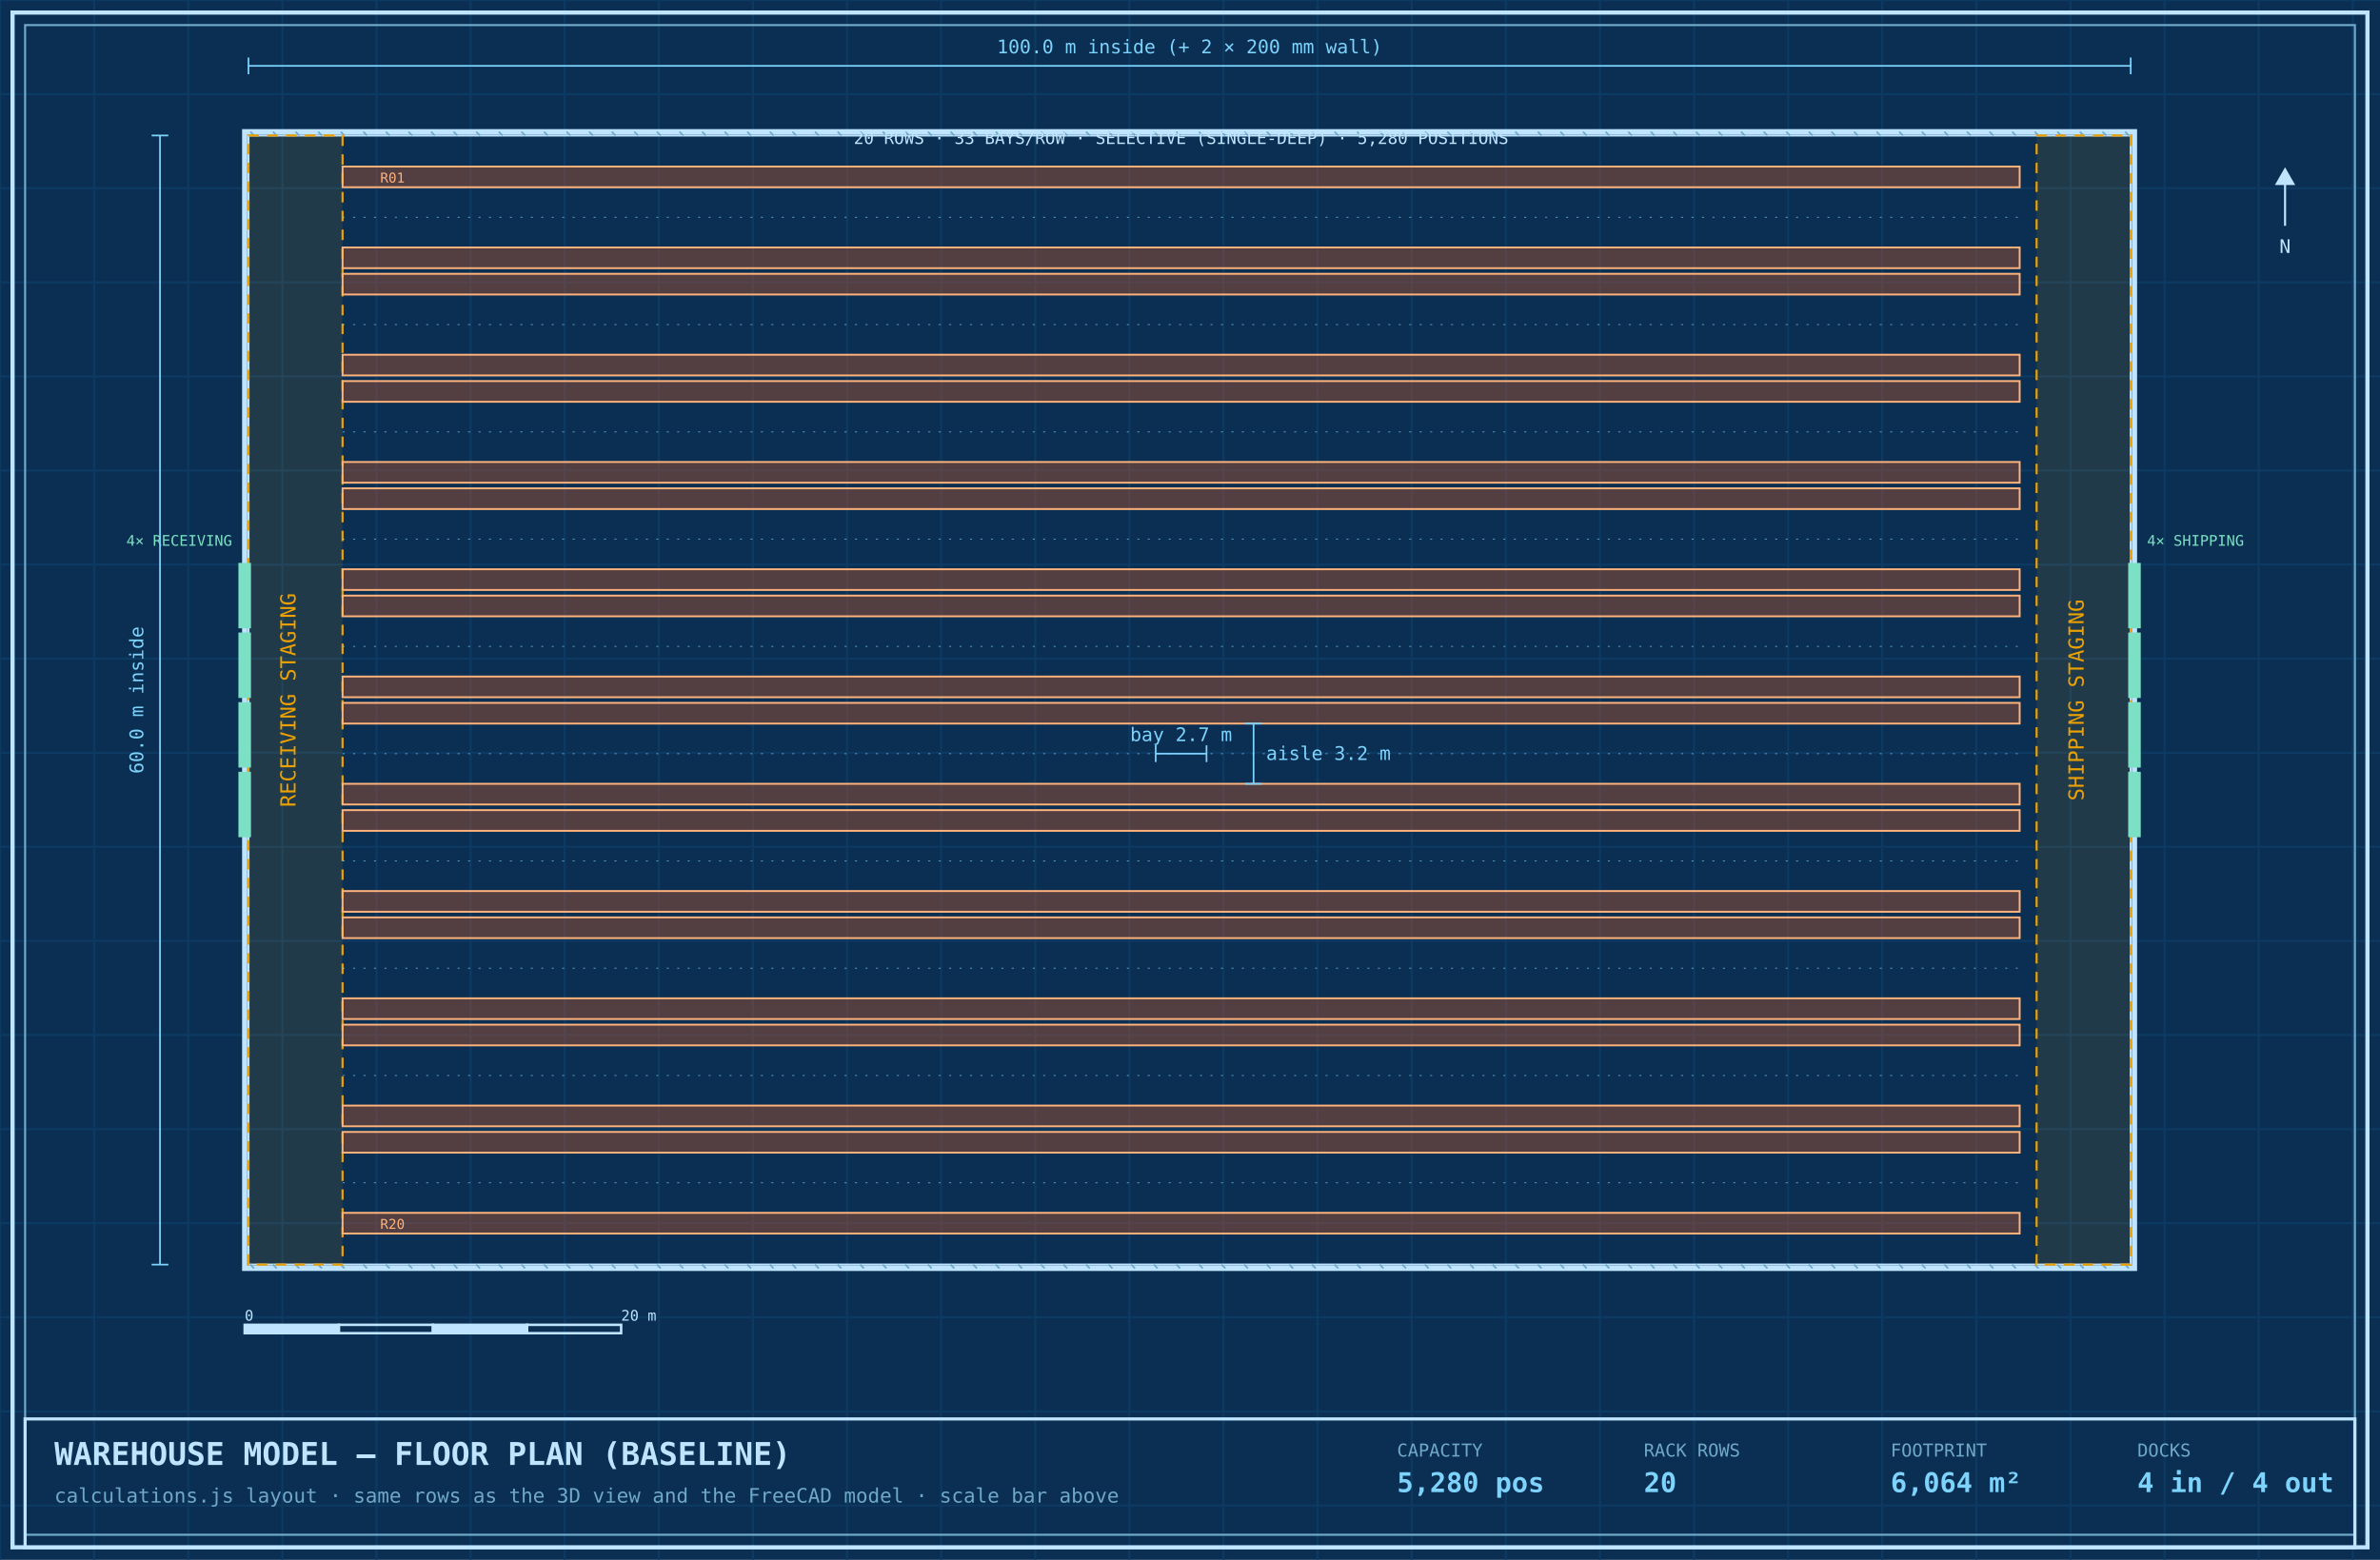
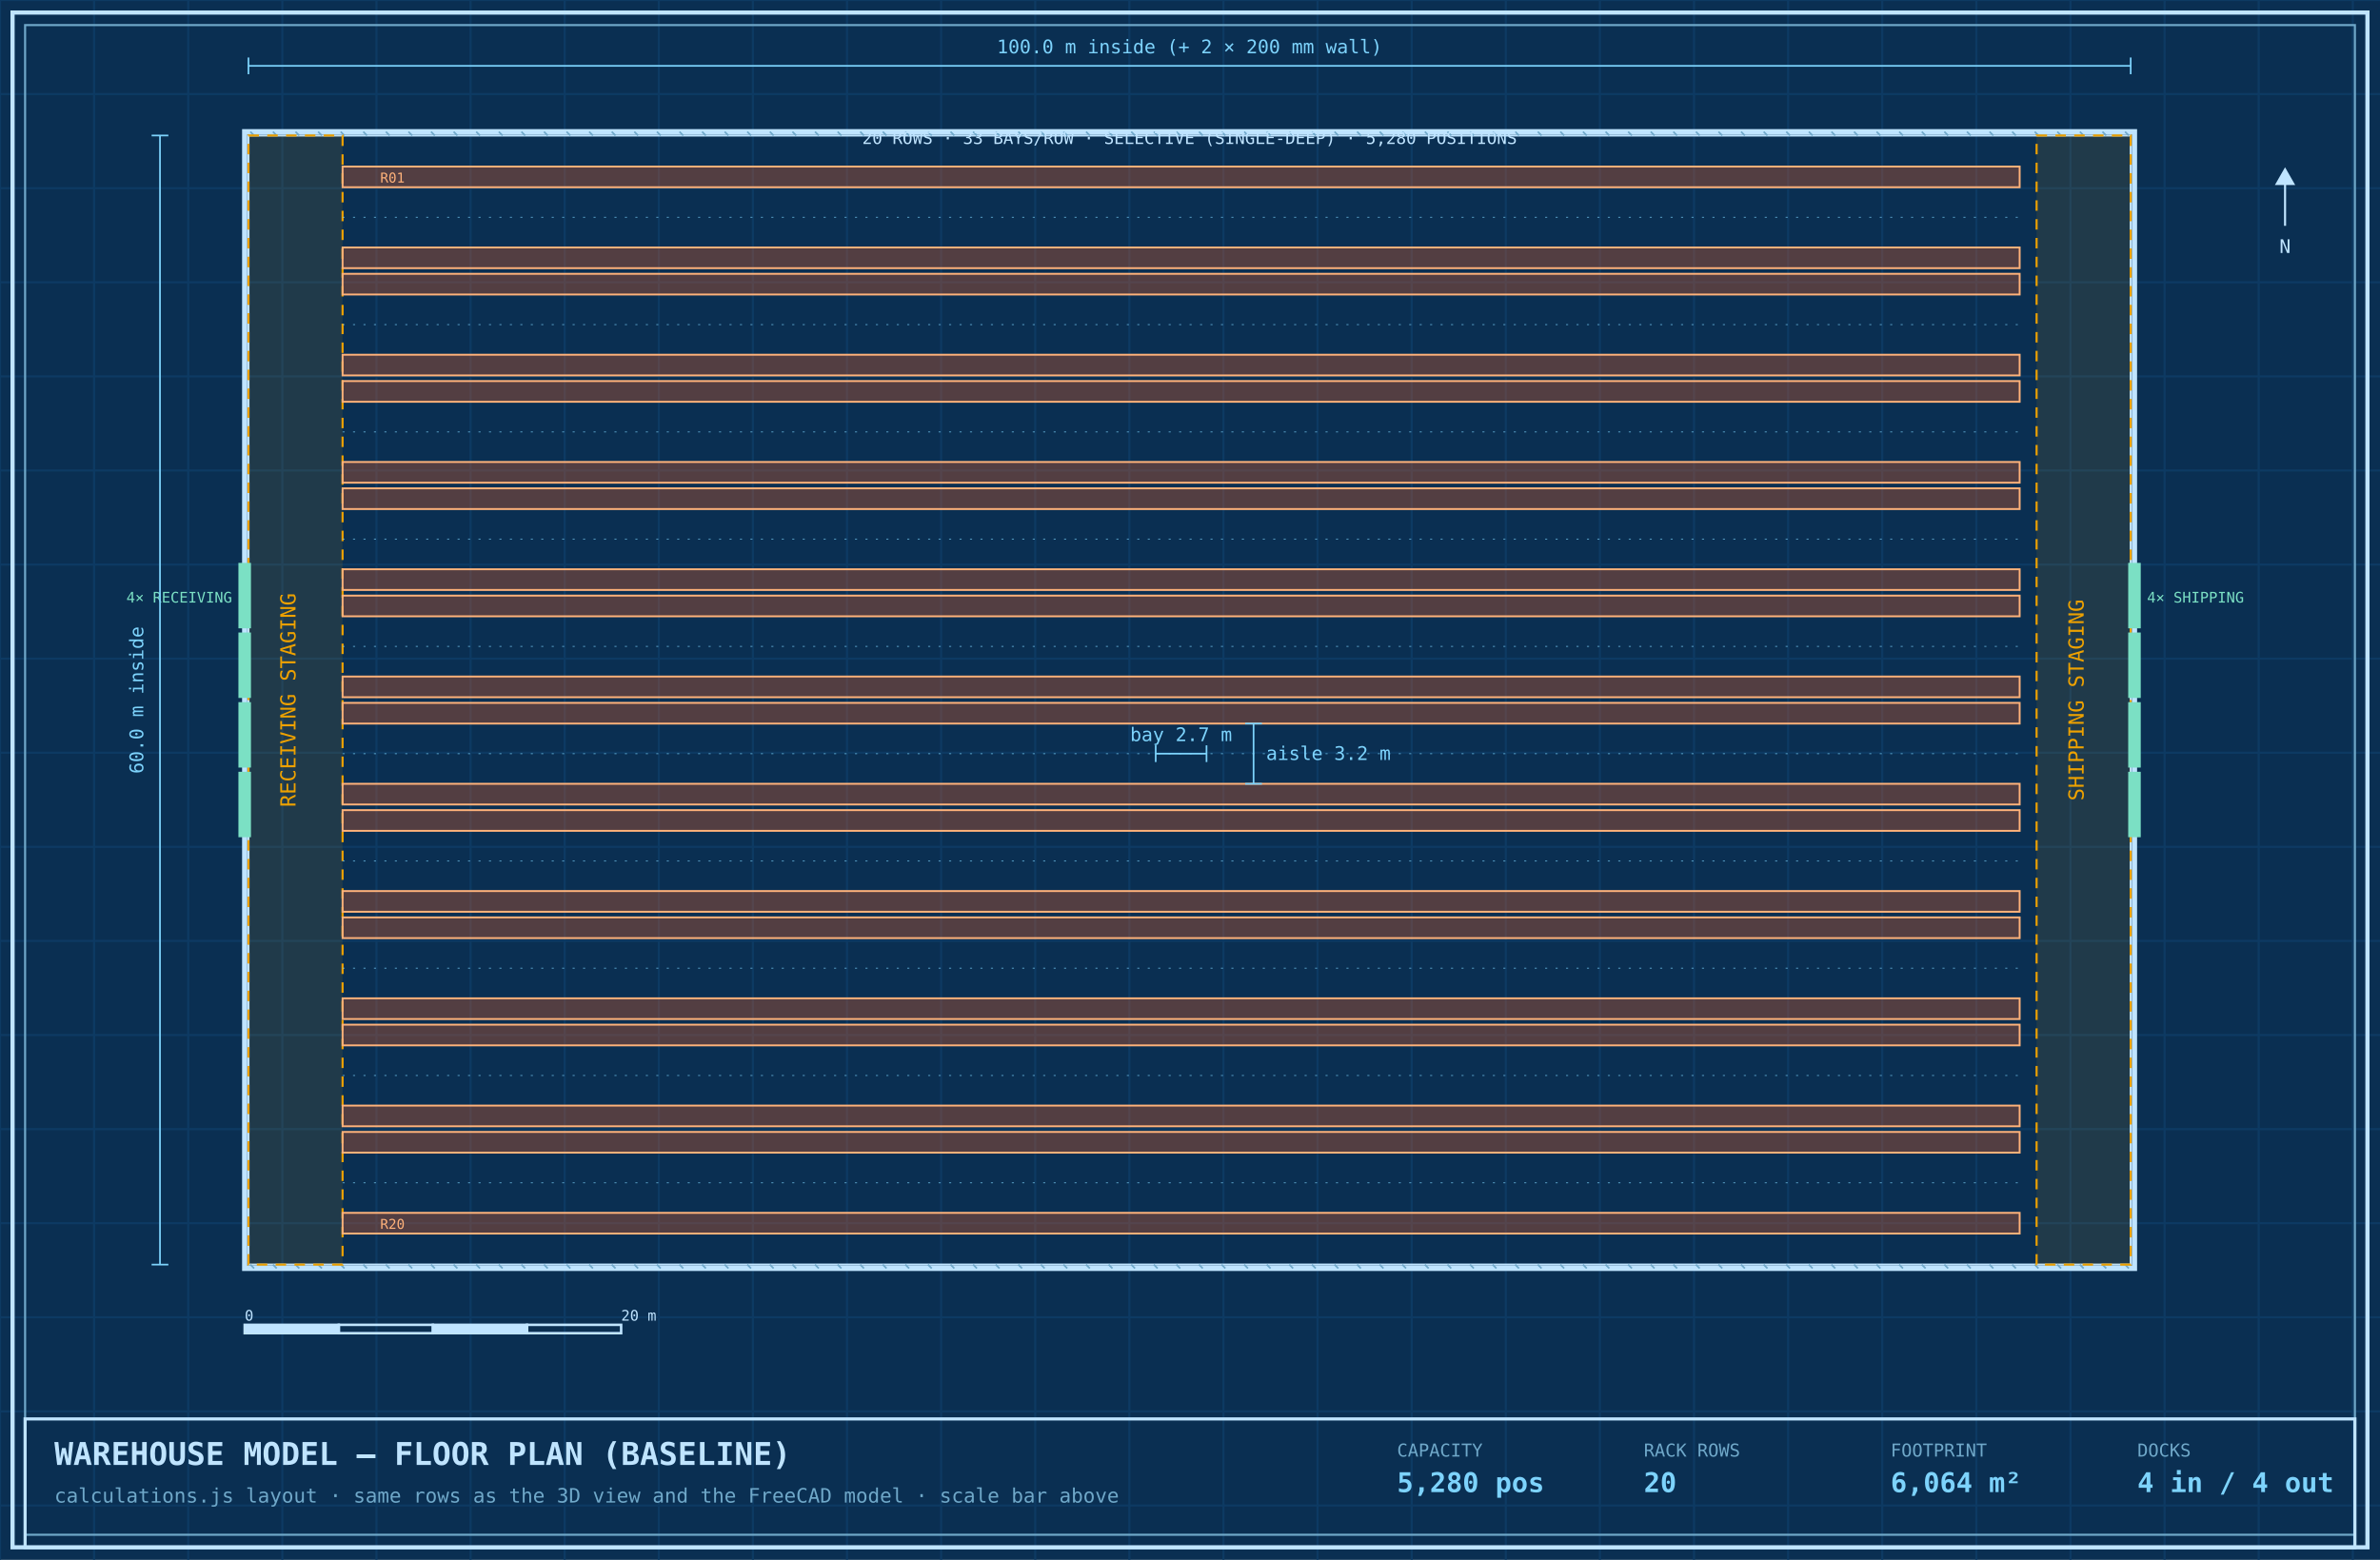
<svg xmlns="http://www.w3.org/2000/svg" width="1138" height="746" viewBox="0 0 1138 746" font-family="'IBM Plex Mono', ui-monospace, monospace">
  <rect x="0" y="0" width="1138" height="746" fill="#0a2f52" />
  <g stroke="#0d3a63" stroke-width="1">
    <line x1="0" y1="0" x2="0" y2="746" />
    <line x1="45" y1="0" x2="45" y2="746" />
    <line x1="90" y1="0" x2="90" y2="746" />
    <line x1="135" y1="0" x2="135" y2="746" />
    <line x1="180" y1="0" x2="180" y2="746" />
    <line x1="225" y1="0" x2="225" y2="746" />
    <line x1="270" y1="0" x2="270" y2="746" />
    <line x1="315" y1="0" x2="315" y2="746" />
    <line x1="360" y1="0" x2="360" y2="746" />
    <line x1="405" y1="0" x2="405" y2="746" />
    <line x1="450" y1="0" x2="450" y2="746" />
    <line x1="495" y1="0" x2="495" y2="746" />
    <line x1="540" y1="0" x2="540" y2="746" />
    <line x1="585" y1="0" x2="585" y2="746" />
    <line x1="630" y1="0" x2="630" y2="746" />
    <line x1="675" y1="0" x2="675" y2="746" />
    <line x1="720" y1="0" x2="720" y2="746" />
    <line x1="765" y1="0" x2="765" y2="746" />
    <line x1="810" y1="0" x2="810" y2="746" />
    <line x1="855" y1="0" x2="855" y2="746" />
    <line x1="900" y1="0" x2="900" y2="746" />
    <line x1="945" y1="0" x2="945" y2="746" />
    <line x1="990" y1="0" x2="990" y2="746" />
    <line x1="1035" y1="0" x2="1035" y2="746" />
    <line x1="1080" y1="0" x2="1080" y2="746" />
    <line x1="1125" y1="0" x2="1125" y2="746" />
    <line x1="0" y1="0" x2="1138" y2="0" />
    <line x1="0" y1="45" x2="1138" y2="45" />
    <line x1="0" y1="90" x2="1138" y2="90" />
    <line x1="0" y1="135" x2="1138" y2="135" />
    <line x1="0" y1="180" x2="1138" y2="180" />
    <line x1="0" y1="225" x2="1138" y2="225" />
    <line x1="0" y1="270" x2="1138" y2="270" />
    <line x1="0" y1="315" x2="1138" y2="315" />
    <line x1="0" y1="360" x2="1138" y2="360" />
    <line x1="0" y1="405" x2="1138" y2="405" />
    <line x1="0" y1="450" x2="1138" y2="450" />
    <line x1="0" y1="495" x2="1138" y2="495" />
    <line x1="0" y1="540" x2="1138" y2="540" />
    <line x1="0" y1="585" x2="1138" y2="585" />
    <line x1="0" y1="630" x2="1138" y2="630" />
    <line x1="0" y1="675" x2="1138" y2="675" />
    <line x1="0" y1="720" x2="1138" y2="720" />
  </g>
  <rect x="6" y="6" width="1126" height="734" fill="none" stroke="#bfe4ff" stroke-width="2" />
  <rect x="12" y="12" width="1114" height="722" fill="none" stroke="#6fa8c9" stroke-width="1" />
  <rect x="117" y="63" width="903.6" height="543.6" fill="none" stroke="#bfe4ff" stroke-width="2.5" />
  <rect x="118.8" y="64.8" width="900" height="540" fill="none" stroke="#bfe4ff" stroke-width="1" />
  <g stroke="#6fa8c9" stroke-width="0.8">
    <line x1="119.7" y1="63" x2="121.5" y2="64.8" />
    <line x1="119.7" y1="604.8" x2="121.5" y2="606.6" />
    <line x1="130.5" y1="63" x2="132.3" y2="64.8" />
    <line x1="130.5" y1="604.8" x2="132.3" y2="606.6" />
    <line x1="141.3" y1="63" x2="143.1" y2="64.8" />
    <line x1="141.3" y1="604.8" x2="143.1" y2="606.6" />
    <line x1="152.1" y1="63" x2="153.9" y2="64.8" />
    <line x1="152.1" y1="604.8" x2="153.9" y2="606.6" />
    <line x1="162.9" y1="63" x2="164.7" y2="64.8" />
    <line x1="162.9" y1="604.8" x2="164.7" y2="606.6" />
    <line x1="173.7" y1="63" x2="175.5" y2="64.8" />
    <line x1="173.7" y1="604.8" x2="175.5" y2="606.6" />
    <line x1="184.5" y1="63" x2="186.3" y2="64.8" />
    <line x1="184.5" y1="604.8" x2="186.3" y2="606.6" />
    <line x1="195.3" y1="63" x2="197.1" y2="64.8" />
    <line x1="195.3" y1="604.8" x2="197.1" y2="606.6" />
    <line x1="206.1" y1="63" x2="207.9" y2="64.8" />
    <line x1="206.1" y1="604.8" x2="207.9" y2="606.6" />
    <line x1="216.9" y1="63" x2="218.7" y2="64.8" />
    <line x1="216.9" y1="604.8" x2="218.7" y2="606.6" />
    <line x1="227.7" y1="63" x2="229.5" y2="64.8" />
    <line x1="227.7" y1="604.8" x2="229.5" y2="606.6" />
    <line x1="238.5" y1="63" x2="240.3" y2="64.8" />
    <line x1="238.5" y1="604.8" x2="240.3" y2="606.6" />
    <line x1="249.3" y1="63" x2="251.1" y2="64.8" />
    <line x1="249.3" y1="604.8" x2="251.1" y2="606.6" />
    <line x1="260.1" y1="63" x2="261.9" y2="64.8" />
    <line x1="260.1" y1="604.8" x2="261.9" y2="606.6" />
    <line x1="270.9" y1="63" x2="272.7" y2="64.8" />
    <line x1="270.9" y1="604.8" x2="272.7" y2="606.6" />
    <line x1="281.7" y1="63" x2="283.5" y2="64.8" />
    <line x1="281.7" y1="604.8" x2="283.5" y2="606.6" />
    <line x1="292.5" y1="63" x2="294.3" y2="64.8" />
    <line x1="292.5" y1="604.8" x2="294.3" y2="606.6" />
    <line x1="303.3" y1="63" x2="305.1" y2="64.8" />
    <line x1="303.3" y1="604.8" x2="305.1" y2="606.6" />
    <line x1="314.1" y1="63" x2="315.9" y2="64.8" />
    <line x1="314.1" y1="604.8" x2="315.9" y2="606.6" />
    <line x1="324.9" y1="63" x2="326.7" y2="64.8" />
    <line x1="324.9" y1="604.8" x2="326.7" y2="606.6" />
    <line x1="335.7" y1="63" x2="337.5" y2="64.8" />
    <line x1="335.7" y1="604.8" x2="337.5" y2="606.6" />
    <line x1="346.5" y1="63" x2="348.3" y2="64.8" />
    <line x1="346.5" y1="604.8" x2="348.3" y2="606.6" />
    <line x1="357.3" y1="63" x2="359.1" y2="64.8" />
    <line x1="357.3" y1="604.8" x2="359.1" y2="606.6" />
    <line x1="368.1" y1="63" x2="369.9" y2="64.8" />
    <line x1="368.1" y1="604.8" x2="369.9" y2="606.6" />
    <line x1="378.9" y1="63" x2="380.7" y2="64.8" />
    <line x1="378.9" y1="604.8" x2="380.7" y2="606.6" />
    <line x1="389.7" y1="63" x2="391.5" y2="64.8" />
    <line x1="389.7" y1="604.8" x2="391.5" y2="606.6" />
    <line x1="400.5" y1="63" x2="402.3" y2="64.8" />
    <line x1="400.5" y1="604.8" x2="402.3" y2="606.6" />
    <line x1="411.3" y1="63" x2="413.1" y2="64.8" />
    <line x1="411.3" y1="604.8" x2="413.1" y2="606.6" />
    <line x1="422.1" y1="63" x2="423.9" y2="64.8" />
    <line x1="422.1" y1="604.8" x2="423.9" y2="606.6" />
    <line x1="432.9" y1="63" x2="434.7" y2="64.8" />
    <line x1="432.9" y1="604.8" x2="434.7" y2="606.6" />
    <line x1="443.7" y1="63" x2="445.5" y2="64.8" />
    <line x1="443.7" y1="604.8" x2="445.5" y2="606.6" />
    <line x1="454.5" y1="63" x2="456.3" y2="64.8" />
    <line x1="454.5" y1="604.8" x2="456.3" y2="606.6" />
    <line x1="465.3" y1="63" x2="467.1" y2="64.8" />
    <line x1="465.3" y1="604.8" x2="467.1" y2="606.6" />
    <line x1="476.1" y1="63" x2="477.9" y2="64.8" />
    <line x1="476.1" y1="604.8" x2="477.9" y2="606.6" />
    <line x1="486.9" y1="63" x2="488.7" y2="64.8" />
    <line x1="486.9" y1="604.8" x2="488.7" y2="606.6" />
    <line x1="497.7" y1="63" x2="499.5" y2="64.8" />
    <line x1="497.7" y1="604.8" x2="499.5" y2="606.6" />
    <line x1="508.5" y1="63" x2="510.3" y2="64.8" />
    <line x1="508.5" y1="604.8" x2="510.3" y2="606.6" />
    <line x1="519.3" y1="63" x2="521.1" y2="64.8" />
    <line x1="519.3" y1="604.8" x2="521.1" y2="606.6" />
    <line x1="530.1" y1="63" x2="531.9" y2="64.8" />
    <line x1="530.1" y1="604.8" x2="531.9" y2="606.6" />
    <line x1="540.9" y1="63" x2="542.7" y2="64.8" />
    <line x1="540.9" y1="604.8" x2="542.7" y2="606.6" />
    <line x1="551.7" y1="63" x2="553.5" y2="64.8" />
    <line x1="551.7" y1="604.8" x2="553.5" y2="606.6" />
    <line x1="562.5" y1="63" x2="564.3" y2="64.8" />
    <line x1="562.5" y1="604.8" x2="564.3" y2="606.6" />
    <line x1="573.3" y1="63" x2="575.1" y2="64.8" />
    <line x1="573.3" y1="604.8" x2="575.1" y2="606.6" />
    <line x1="584.1" y1="63" x2="585.9" y2="64.8" />
    <line x1="584.1" y1="604.8" x2="585.9" y2="606.6" />
    <line x1="594.9" y1="63" x2="596.7" y2="64.8" />
    <line x1="594.9" y1="604.8" x2="596.7" y2="606.6" />
    <line x1="605.7" y1="63" x2="607.5" y2="64.8" />
    <line x1="605.7" y1="604.8" x2="607.5" y2="606.6" />
    <line x1="616.5" y1="63" x2="618.3" y2="64.8" />
    <line x1="616.5" y1="604.8" x2="618.3" y2="606.6" />
    <line x1="627.3" y1="63" x2="629.1" y2="64.8" />
    <line x1="627.3" y1="604.8" x2="629.1" y2="606.6" />
    <line x1="638.1" y1="63" x2="639.9" y2="64.8" />
    <line x1="638.1" y1="604.8" x2="639.9" y2="606.6" />
    <line x1="648.9" y1="63" x2="650.7" y2="64.8" />
    <line x1="648.9" y1="604.8" x2="650.7" y2="606.6" />
    <line x1="659.7" y1="63" x2="661.5" y2="64.8" />
    <line x1="659.7" y1="604.8" x2="661.5" y2="606.6" />
    <line x1="670.5" y1="63" x2="672.3" y2="64.8" />
    <line x1="670.5" y1="604.8" x2="672.3" y2="606.6" />
    <line x1="681.3" y1="63" x2="683.1" y2="64.8" />
    <line x1="681.3" y1="604.8" x2="683.1" y2="606.6" />
    <line x1="692.1" y1="63" x2="693.9" y2="64.8" />
    <line x1="692.1" y1="604.8" x2="693.9" y2="606.6" />
    <line x1="702.9" y1="63" x2="704.7" y2="64.8" />
    <line x1="702.9" y1="604.8" x2="704.7" y2="606.6" />
    <line x1="713.7" y1="63" x2="715.5" y2="64.8" />
    <line x1="713.7" y1="604.8" x2="715.5" y2="606.6" />
    <line x1="724.5" y1="63" x2="726.3" y2="64.8" />
    <line x1="724.5" y1="604.8" x2="726.3" y2="606.6" />
    <line x1="735.3" y1="63" x2="737.1" y2="64.8" />
    <line x1="735.3" y1="604.8" x2="737.1" y2="606.6" />
    <line x1="746.1" y1="63" x2="747.9" y2="64.8" />
    <line x1="746.1" y1="604.8" x2="747.9" y2="606.6" />
    <line x1="756.9" y1="63" x2="758.7" y2="64.8" />
    <line x1="756.9" y1="604.8" x2="758.7" y2="606.6" />
    <line x1="767.7" y1="63" x2="769.5" y2="64.8" />
    <line x1="767.7" y1="604.8" x2="769.5" y2="606.6" />
    <line x1="778.5" y1="63" x2="780.3" y2="64.8" />
    <line x1="778.5" y1="604.8" x2="780.3" y2="606.6" />
    <line x1="789.3" y1="63" x2="791.1" y2="64.8" />
    <line x1="789.3" y1="604.8" x2="791.1" y2="606.6" />
    <line x1="800.1" y1="63" x2="801.9" y2="64.8" />
    <line x1="800.1" y1="604.8" x2="801.9" y2="606.6" />
    <line x1="810.9" y1="63" x2="812.7" y2="64.8" />
    <line x1="810.9" y1="604.8" x2="812.7" y2="606.6" />
    <line x1="821.7" y1="63" x2="823.5" y2="64.8" />
    <line x1="821.7" y1="604.8" x2="823.5" y2="606.6" />
    <line x1="832.5" y1="63" x2="834.3" y2="64.8" />
    <line x1="832.5" y1="604.8" x2="834.3" y2="606.6" />
    <line x1="843.3" y1="63" x2="845.1" y2="64.8" />
    <line x1="843.3" y1="604.8" x2="845.1" y2="606.6" />
    <line x1="854.1" y1="63" x2="855.9" y2="64.8" />
    <line x1="854.1" y1="604.8" x2="855.9" y2="606.6" />
    <line x1="864.9" y1="63" x2="866.7" y2="64.8" />
    <line x1="864.9" y1="604.8" x2="866.7" y2="606.6" />
    <line x1="875.7" y1="63" x2="877.5" y2="64.8" />
    <line x1="875.7" y1="604.8" x2="877.5" y2="606.6" />
    <line x1="886.5" y1="63" x2="888.3" y2="64.8" />
    <line x1="886.5" y1="604.8" x2="888.3" y2="606.6" />
    <line x1="897.3" y1="63" x2="899.1" y2="64.8" />
    <line x1="897.3" y1="604.8" x2="899.1" y2="606.6" />
    <line x1="908.1" y1="63" x2="909.9" y2="64.8" />
    <line x1="908.1" y1="604.8" x2="909.9" y2="606.6" />
    <line x1="918.9" y1="63" x2="920.7" y2="64.8" />
    <line x1="918.9" y1="604.8" x2="920.7" y2="606.6" />
    <line x1="929.7" y1="63" x2="931.5" y2="64.8" />
    <line x1="929.7" y1="604.8" x2="931.5" y2="606.6" />
    <line x1="940.5" y1="63" x2="942.3" y2="64.8" />
    <line x1="940.5" y1="604.8" x2="942.3" y2="606.6" />
    <line x1="951.3" y1="63" x2="953.1" y2="64.8" />
    <line x1="951.3" y1="604.8" x2="953.1" y2="606.6" />
    <line x1="962.1" y1="63" x2="963.9" y2="64.8" />
    <line x1="962.1" y1="604.8" x2="963.9" y2="606.6" />
    <line x1="972.9" y1="63" x2="974.7" y2="64.8" />
    <line x1="972.9" y1="604.8" x2="974.7" y2="606.6" />
    <line x1="983.7" y1="63" x2="985.5" y2="64.8" />
    <line x1="983.7" y1="604.8" x2="985.5" y2="606.6" />
    <line x1="994.5" y1="63" x2="996.3" y2="64.8" />
    <line x1="994.5" y1="604.8" x2="996.3" y2="606.6" />
    <line x1="1005.3" y1="63" x2="1007.1" y2="64.8" />
    <line x1="1005.3" y1="604.8" x2="1007.1" y2="606.6" />
    <line x1="1016.1" y1="63" x2="1017.9" y2="64.8" />
    <line x1="1016.1" y1="604.8" x2="1017.9" y2="606.6" />
  </g>
  <rect x="118.8" y="64.8" width="45" height="540" fill="#eda100" fill-opacity="0.10" stroke="#eda100" stroke-width="1" stroke-dasharray="5,4" />
  <text x="141.3" y="334.8" fill="#eda100" font-size="10" text-anchor="middle" transform="rotate(-90 141.3 334.8)">RECEIVING STAGING</text>
  <rect x="973.8" y="64.8" width="45" height="540" fill="#eda100" fill-opacity="0.10" stroke="#eda100" stroke-width="1" stroke-dasharray="5,4" />
  <text x="996.3" y="334.8" fill="#eda100" font-size="10" text-anchor="middle" transform="rotate(-90 996.3 334.8)">SHIPPING STAGING</text>
  <rect x="163.8" y="79.65" width="801.9" height="9.9" fill="rgba(217,89,38,0.35)" stroke="#ffb27a" stroke-width="0.9" />
  <text x="181.8" y="87.3" fill="#ffb27a" font-size="6.5">R01</text>
  <rect x="163.8" y="118.35" width="801.9" height="9.9" fill="rgba(217,89,38,0.35)" stroke="#ffb27a" stroke-width="0.9" />
  <rect x="163.8" y="130.95" width="801.9" height="9.9" fill="rgba(217,89,38,0.35)" stroke="#ffb27a" stroke-width="0.9" />
  <rect x="163.8" y="169.65" width="801.9" height="9.9" fill="rgba(217,89,38,0.35)" stroke="#ffb27a" stroke-width="0.9" />
  <rect x="163.8" y="182.25" width="801.9" height="9.9" fill="rgba(217,89,38,0.35)" stroke="#ffb27a" stroke-width="0.9" />
  <rect x="163.8" y="220.95" width="801.9" height="9.9" fill="rgba(217,89,38,0.35)" stroke="#ffb27a" stroke-width="0.9" />
  <rect x="163.8" y="233.55" width="801.9" height="9.9" fill="rgba(217,89,38,0.35)" stroke="#ffb27a" stroke-width="0.9" />
  <rect x="163.8" y="272.25" width="801.9" height="9.9" fill="rgba(217,89,38,0.35)" stroke="#ffb27a" stroke-width="0.9" />
  <rect x="163.8" y="284.85" width="801.9" height="9.9" fill="rgba(217,89,38,0.35)" stroke="#ffb27a" stroke-width="0.9" />
  <rect x="163.8" y="323.55" width="801.9" height="9.9" fill="rgba(217,89,38,0.35)" stroke="#ffb27a" stroke-width="0.9" />
  <rect x="163.8" y="336.15" width="801.9" height="9.9" fill="rgba(217,89,38,0.35)" stroke="#ffb27a" stroke-width="0.9" />
  <rect x="163.8" y="374.85" width="801.9" height="9.9" fill="rgba(217,89,38,0.35)" stroke="#ffb27a" stroke-width="0.9" />
  <rect x="163.8" y="387.45" width="801.9" height="9.9" fill="rgba(217,89,38,0.35)" stroke="#ffb27a" stroke-width="0.9" />
  <rect x="163.8" y="426.15" width="801.9" height="9.9" fill="rgba(217,89,38,0.35)" stroke="#ffb27a" stroke-width="0.9" />
  <rect x="163.8" y="438.75" width="801.9" height="9.9" fill="rgba(217,89,38,0.35)" stroke="#ffb27a" stroke-width="0.9" />
  <rect x="163.8" y="477.45" width="801.9" height="9.9" fill="rgba(217,89,38,0.35)" stroke="#ffb27a" stroke-width="0.9" />
  <rect x="163.8" y="490.05" width="801.9" height="9.9" fill="rgba(217,89,38,0.35)" stroke="#ffb27a" stroke-width="0.9" />
  <rect x="163.8" y="528.75" width="801.9" height="9.9" fill="rgba(217,89,38,0.35)" stroke="#ffb27a" stroke-width="0.9" />
  <rect x="163.8" y="541.35" width="801.9" height="9.9" fill="rgba(217,89,38,0.35)" stroke="#ffb27a" stroke-width="0.9" />
  <rect x="163.8" y="580.05" width="801.9" height="9.9" fill="rgba(217,89,38,0.35)" stroke="#ffb27a" stroke-width="0.9" />
  <text x="181.8" y="587.7" fill="#ffb27a" font-size="6.5">R20</text>
  <g stroke="#7dd3fc" stroke-width="0.5" stroke-dasharray="1,4" opacity="0.6">
    <line x1="163.8" y1="103.95" x2="965.7" y2="103.95" />
    <line x1="163.8" y1="155.25" x2="965.7" y2="155.25" />
    <line x1="163.8" y1="206.55" x2="965.7" y2="206.55" />
    <line x1="163.8" y1="257.85" x2="965.7" y2="257.85" />
    <line x1="163.8" y1="309.15" x2="965.7" y2="309.15" />
    <line x1="163.8" y1="360.45" x2="965.7" y2="360.45" />
    <line x1="163.8" y1="411.75" x2="965.7" y2="411.75" />
    <line x1="163.8" y1="463.05" x2="965.7" y2="463.05" />
    <line x1="163.8" y1="514.35" x2="965.7" y2="514.35" />
    <line x1="163.8" y1="565.65" x2="965.7" y2="565.65" />
  </g>
-   <text x="564.75" y="68.85" fill="#bfe4ff" font-size="8" text-anchor="middle">20 ROWS · 33 BAYS/ROW · SELECTIVE (SINGLE-DEEP) · 5,280 POSITIONS</text>
+   <text x="568.8" y="68.85" fill="#bfe4ff" font-size="8" text-anchor="middle">20 ROWS · 33 BAYS/ROW · SELECTIVE (SINGLE-DEEP) · 5,280 POSITIONS</text>
  <rect x="114" y="269.2" width="6" height="31.3" fill="#7be0c4" />
  <rect x="114" y="302.5" width="6" height="31.3" fill="#7be0c4" />
  <rect x="114" y="335.8" width="6" height="31.3" fill="#7be0c4" />
  <rect x="114" y="369.1" width="6" height="31.3" fill="#7be0c4" />
-   <text x="111" y="261" fill="#7be0c4" font-size="7" text-anchor="end">4× RECEIVING</text>
+   <text x="111" y="288.18" fill="#7be0c4" font-size="7" text-anchor="end">4× RECEIVING</text>
  <rect x="1017.6" y="269.2" width="6" height="31.3" fill="#7be0c4" />
  <rect x="1017.6" y="302.5" width="6" height="31.3" fill="#7be0c4" />
  <rect x="1017.6" y="335.8" width="6" height="31.3" fill="#7be0c4" />
  <rect x="1017.6" y="369.1" width="6" height="31.3" fill="#7be0c4" />
-   <text x="1026.6" y="261" fill="#7be0c4" font-size="7" text-anchor="start">4× SHIPPING</text>
+   <text x="1026.6" y="288.18" fill="#7be0c4" font-size="7" text-anchor="start">4× SHIPPING</text>
  <g stroke="#7dd3fc" stroke-width="0.8">
    <line x1="118.8" y1="31.5" x2="1018.8" y2="31.5" />
    <line x1="118.8" y1="27.5" x2="118.8" y2="35.5" />
    <line x1="1018.8" y1="27.5" x2="1018.8" y2="35.5" />
  </g>
  <text x="568.8" y="25.5" fill="#7dd3fc" font-size="9" text-anchor="middle">100.0 m inside (+ 2 × 200 mm wall)</text>
  <g stroke="#7dd3fc" stroke-width="0.8">
    <line x1="76.5" y1="64.8" x2="76.5" y2="604.8" />
    <line x1="72.5" y1="64.8" x2="80.5" y2="64.8" />
    <line x1="72.5" y1="604.8" x2="80.5" y2="604.8" />
  </g>
  <text x="68.5" y="334.8" fill="#7dd3fc" font-size="9" text-anchor="middle" transform="rotate(-90 68.5 334.8)">60.0 m inside</text>
  <g stroke="#7dd3fc" stroke-width="0.8">
    <line x1="552.6" y1="360.45" x2="576.9" y2="360.45" />
    <line x1="552.6" y1="356.45" x2="552.6" y2="364.45" />
    <line x1="576.9" y1="356.45" x2="576.9" y2="364.45" />
  </g>
  <text x="564.75" y="354.45" fill="#7dd3fc" font-size="9" text-anchor="middle">bay 2.7 m</text>
  <g stroke="#7dd3fc" stroke-width="0.8">
    <line x1="599.4" y1="346.05" x2="599.4" y2="374.85" />
    <line x1="595.4" y1="346.05" x2="603.4" y2="346.05" />
    <line x1="595.4" y1="374.85" x2="603.4" y2="374.85" />
  </g>
  <text x="605.4" y="363.45" fill="#7dd3fc" font-size="9">aisle 3.2 m</text>
  <g stroke="#bfe4ff" stroke-width="1" fill="#bfe4ff">
    <line x1="1092.6" y1="108" x2="1092.6" y2="81" />
    <path d="M 1088.6 88 L 1092.6 81 L 1096.6 88 Z" />
  </g>
  <text x="1092.6" y="121" fill="#bfe4ff" font-size="9" text-anchor="middle">N</text>
  <rect x="117" y="633.6" width="45" height="4" fill="#bfe4ff" stroke="#bfe4ff" stroke-width="1.2" />
  <rect x="162" y="633.6" width="45" height="4" fill="none" stroke="#bfe4ff" stroke-width="1.2" />
  <rect x="207" y="633.6" width="45" height="4" fill="#bfe4ff" stroke="#bfe4ff" stroke-width="1.2" />
  <rect x="252" y="633.6" width="45" height="4" fill="none" stroke="#bfe4ff" stroke-width="1.2" />
  <text x="117" y="631.6" fill="#bfe4ff" font-size="7">0</text>
  <text x="297" y="631.6" fill="#bfe4ff" font-size="7">20 m</text>
  <rect x="12" y="678.6" width="1114" height="61.5" fill="none" stroke="#bfe4ff" stroke-width="1.5" />
  <text x="26" y="700.6" fill="#bfe4ff" font-size="15" font-weight="700">WAREHOUSE MODEL — FLOOR PLAN (BASELINE)</text>
  <text x="26" y="718.6" fill="#6fa8c9" font-size="9.5">calculations.js layout · same rows as the 3D view and the FreeCAD model · scale bar above</text>
  <text x="668" y="696.6" fill="#6fa8c9" font-size="8.5">CAPACITY</text>
  <text x="668" y="713.6" fill="#7dd3fc" font-size="13" font-weight="700">5,280 pos</text>
  <text x="786" y="696.6" fill="#6fa8c9" font-size="8.5">RACK ROWS</text>
  <text x="786" y="713.6" fill="#7dd3fc" font-size="13" font-weight="700">20</text>
  <text x="904" y="696.6" fill="#6fa8c9" font-size="8.5">FOOTPRINT</text>
  <text x="904" y="713.6" fill="#7dd3fc" font-size="13" font-weight="700">6,064 m²</text>
  <text x="1022" y="696.6" fill="#6fa8c9" font-size="8.5">DOCKS</text>
  <text x="1022" y="713.6" fill="#7dd3fc" font-size="13" font-weight="700">4 in / 4 out</text>
</svg>
